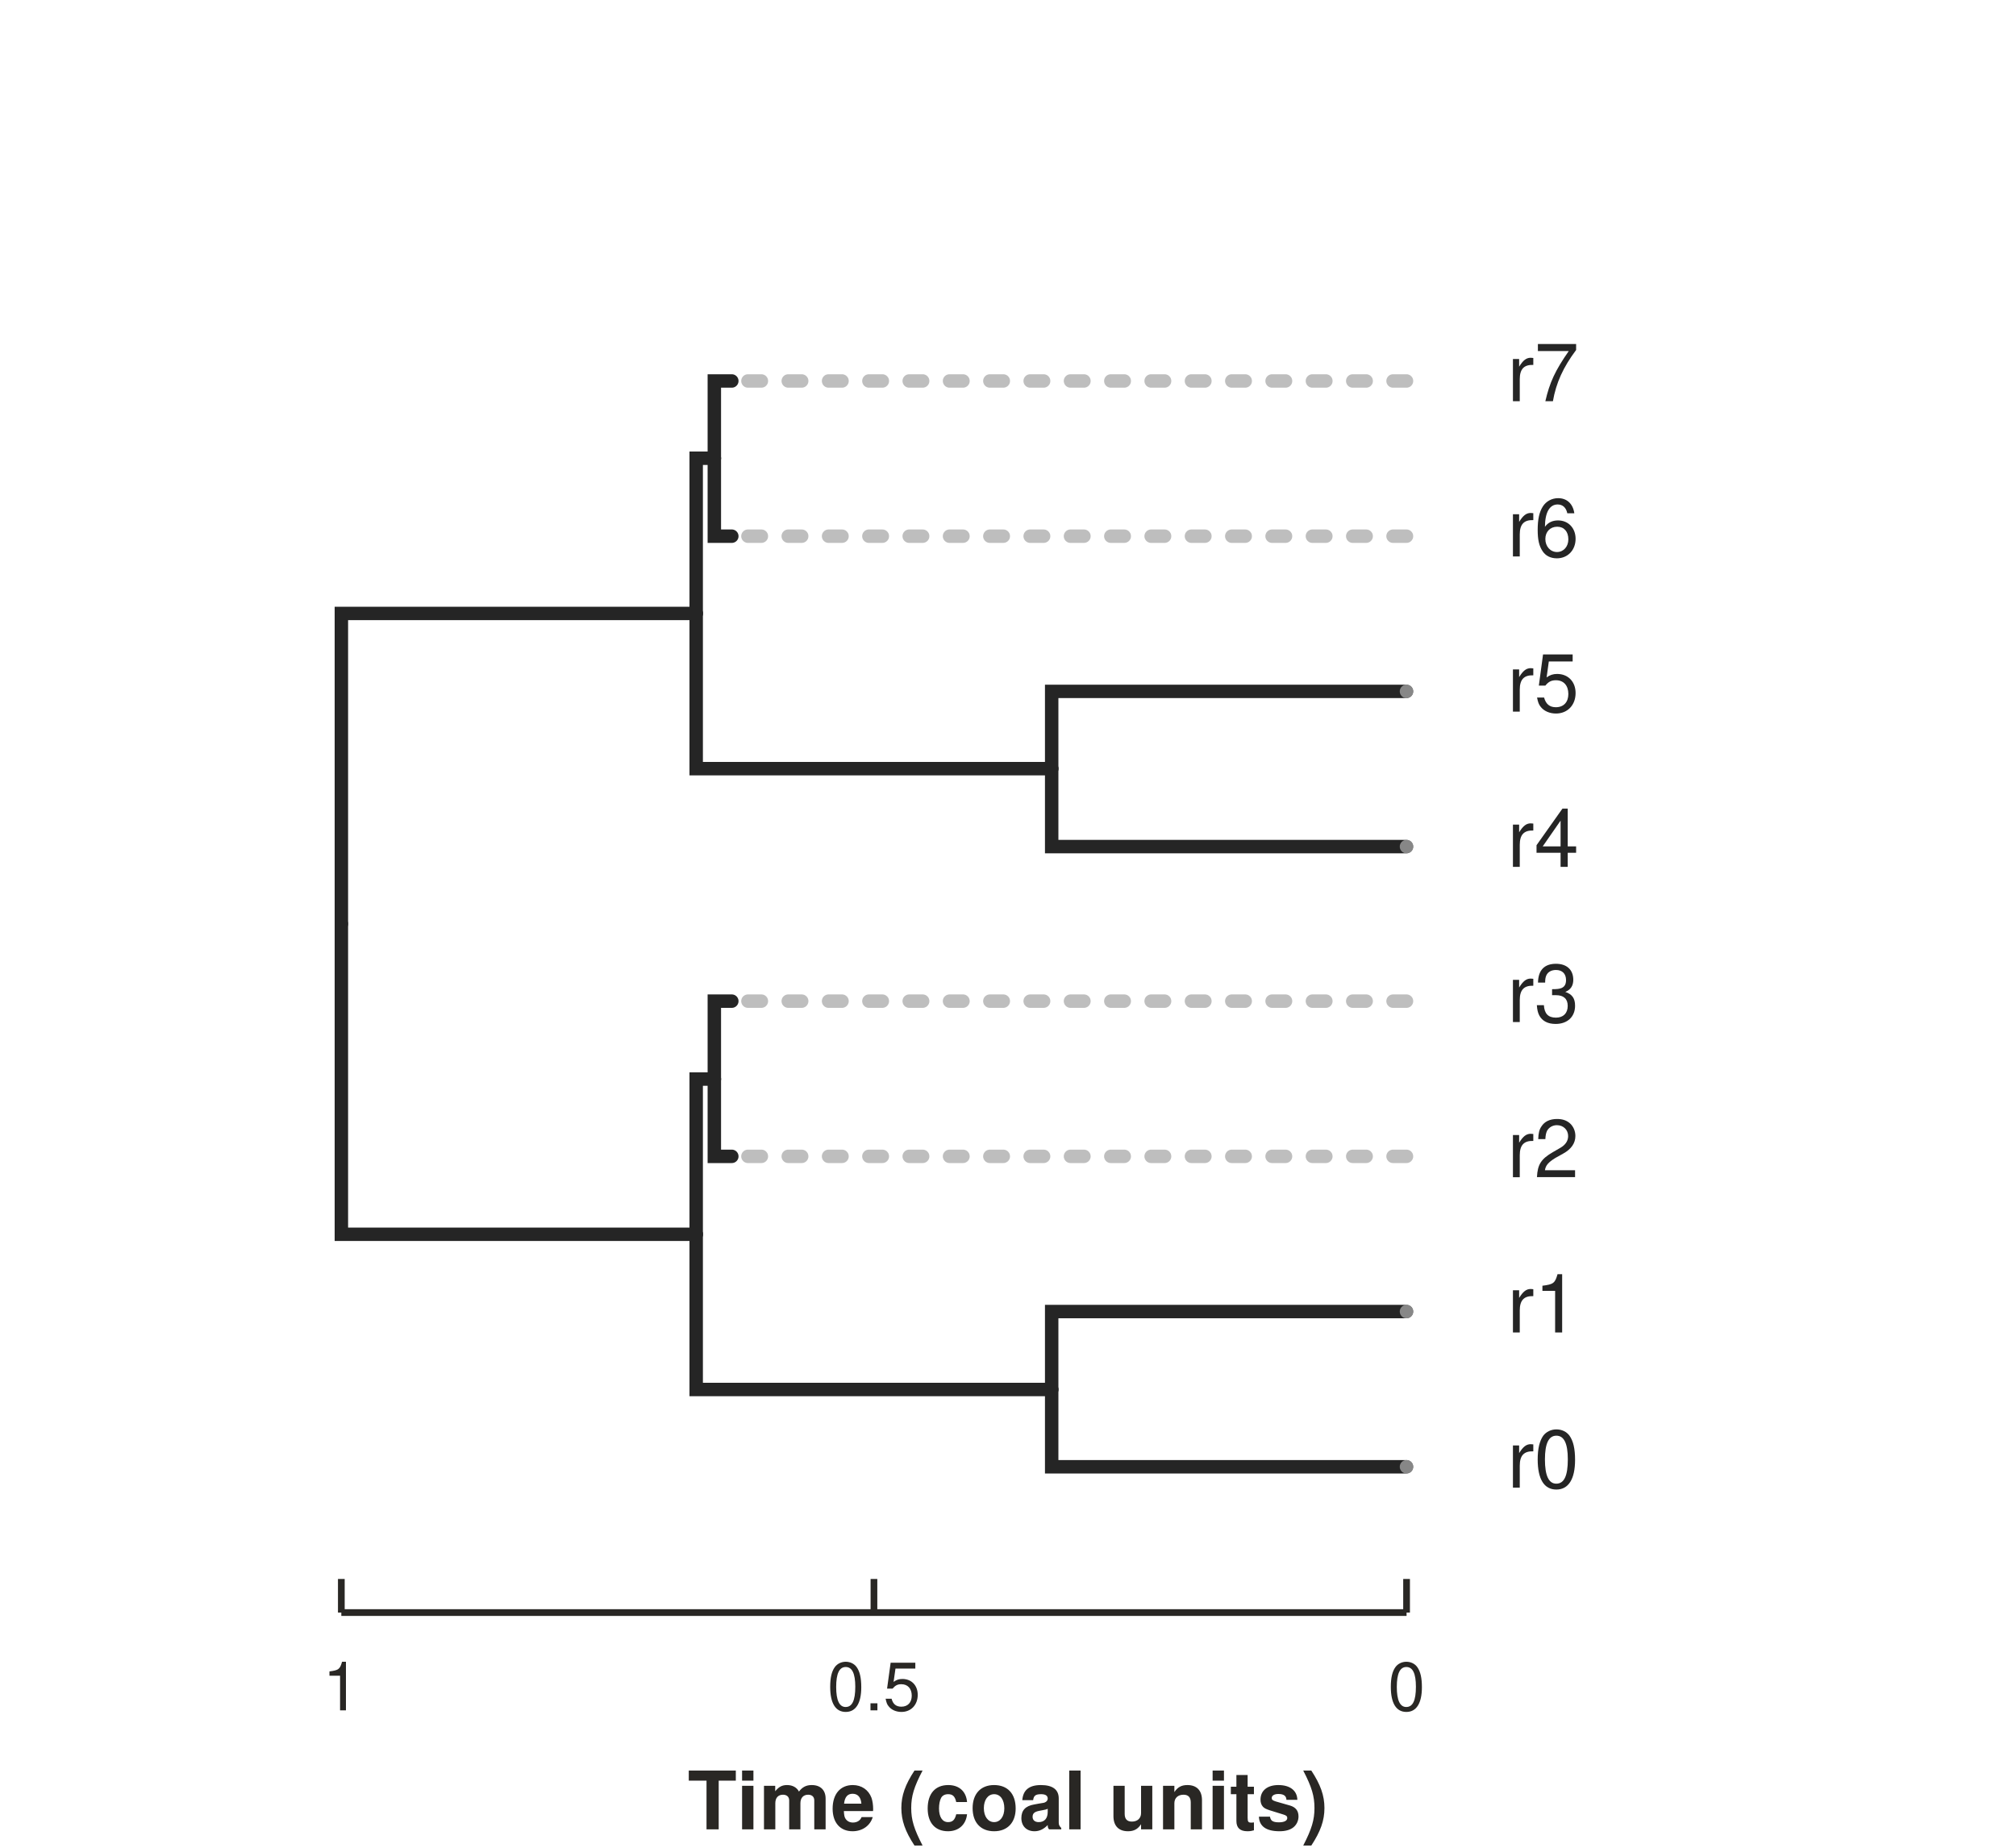
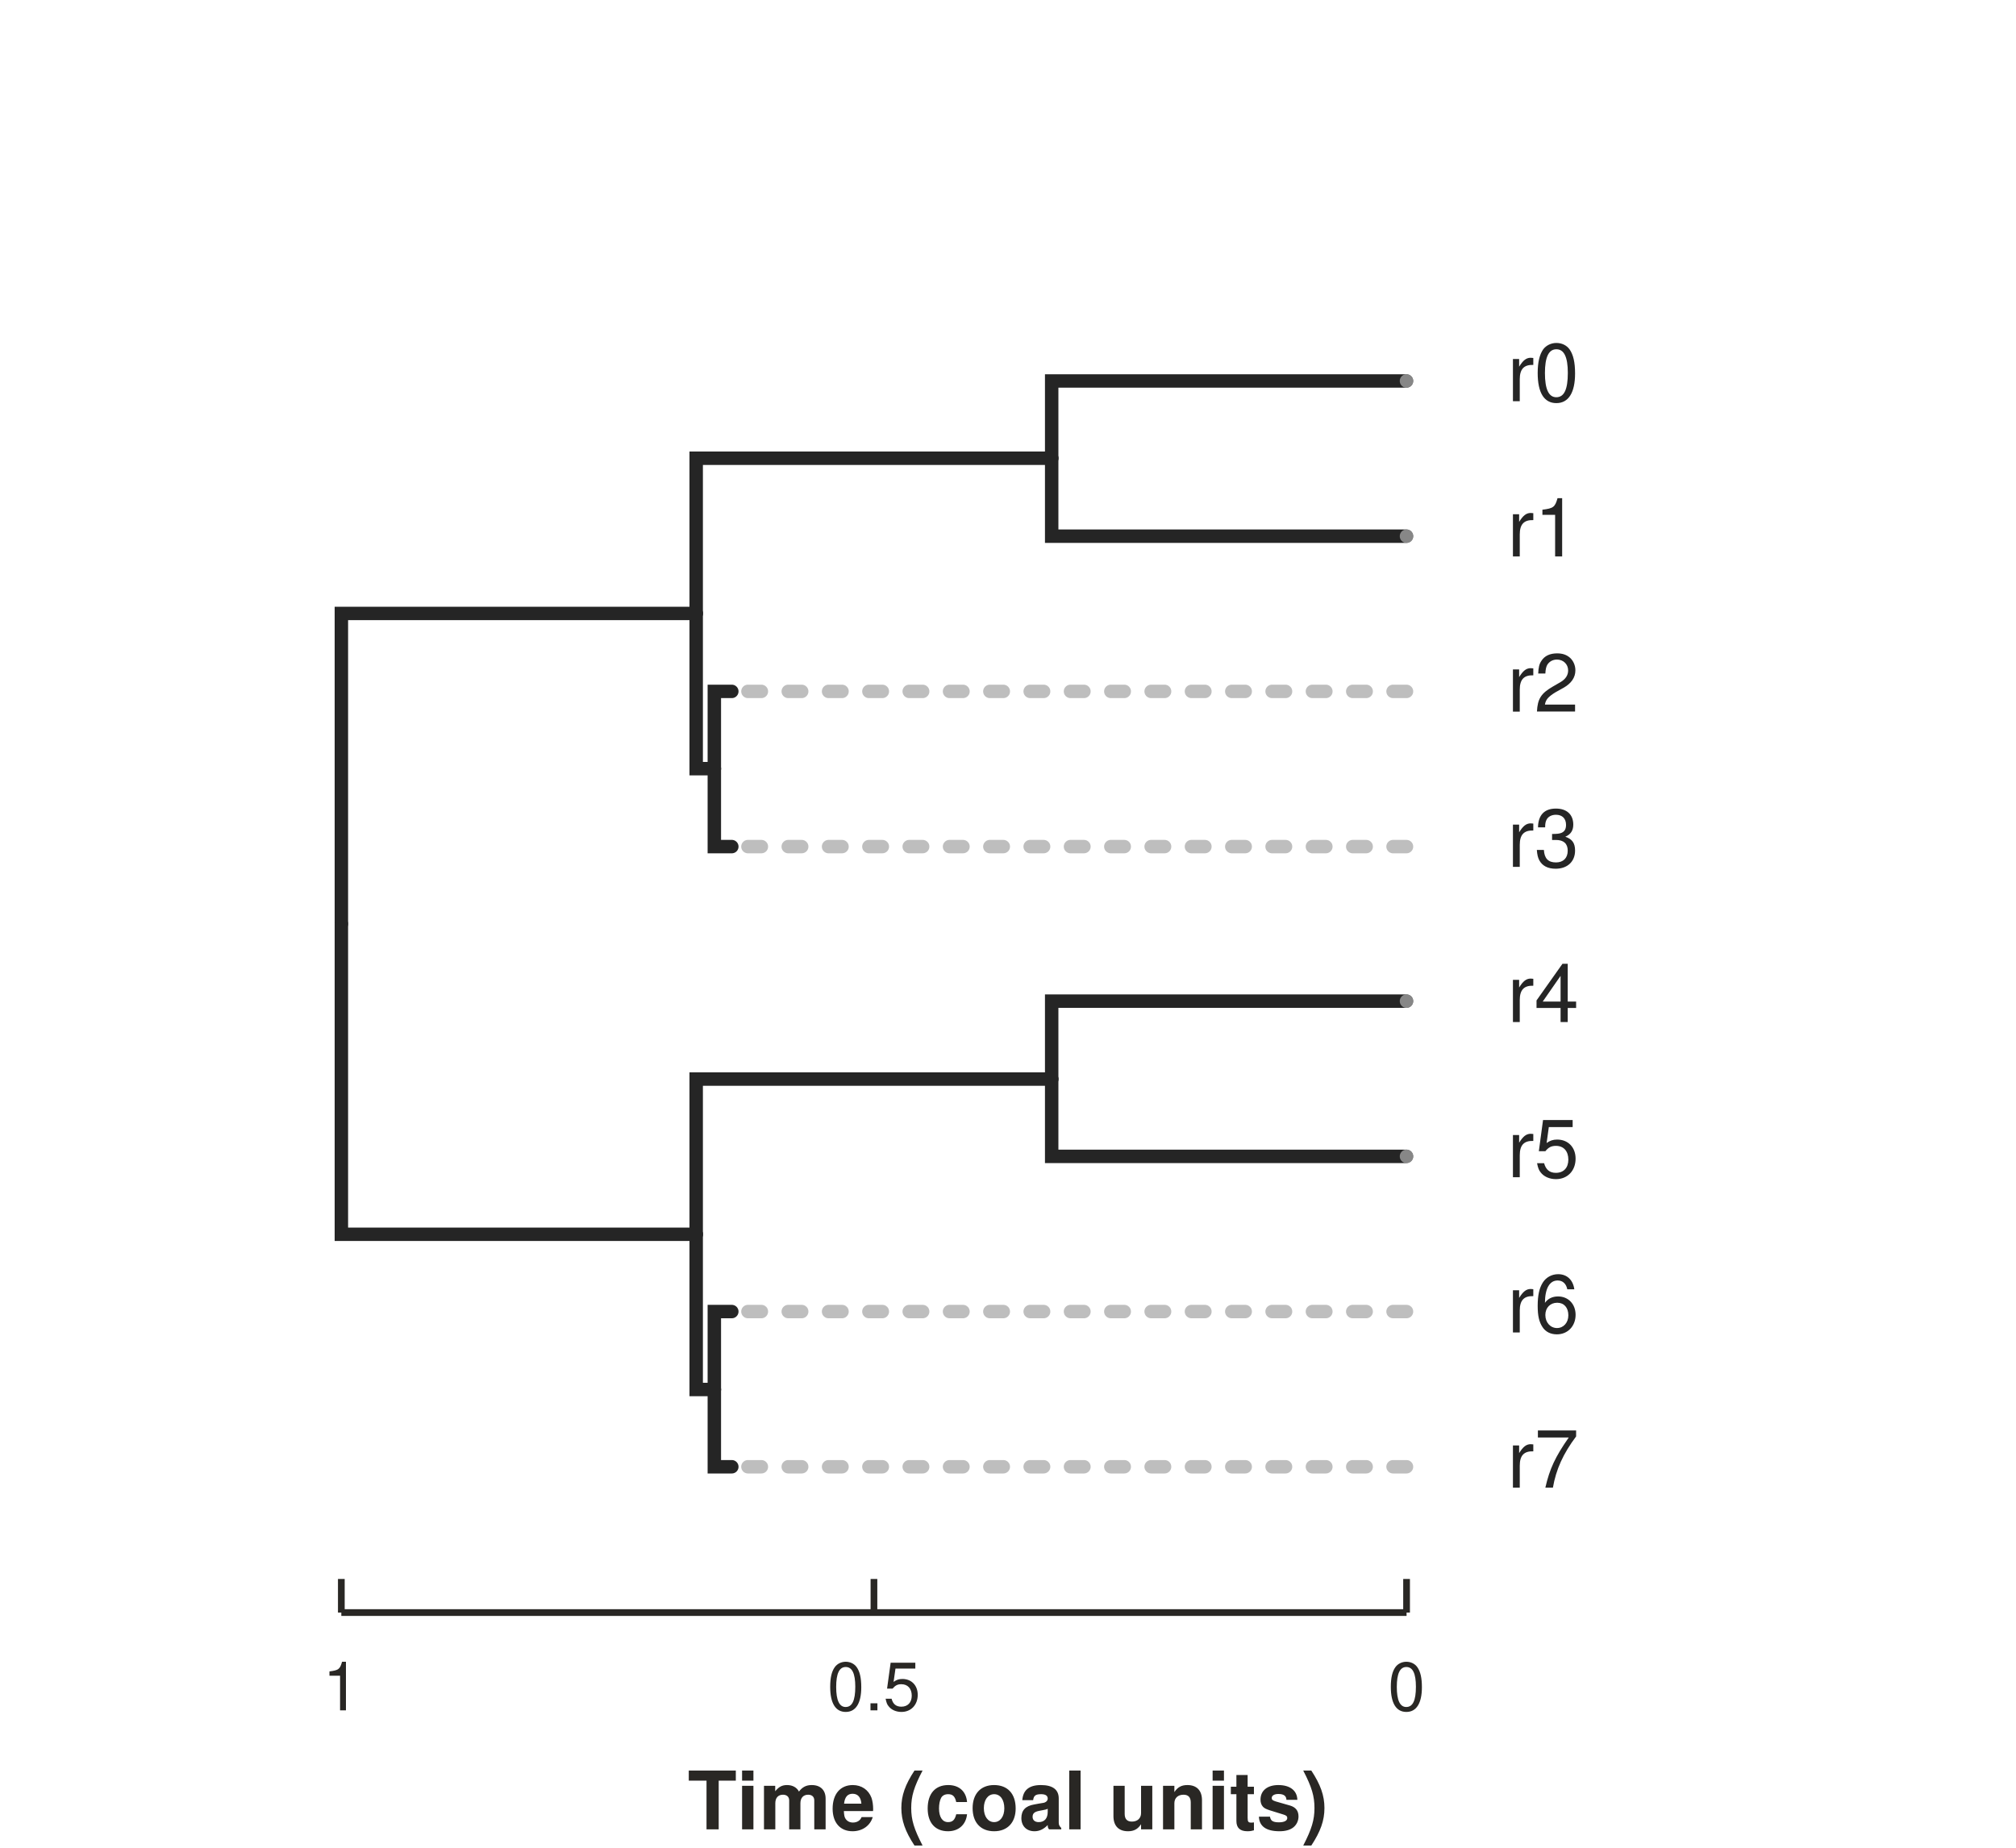
- <svg xmlns="http://www.w3.org/2000/svg" class="toyplot-canvas-Canvas" width="300.0px" height="275.0px" viewBox="0 0 300.0 275.0" preserveAspectRatio="xMidYMid meet" style="background-color:transparent;border-color:#292724;border-style:none;border-width:1.0;fill:rgb(16.1%,15.3%,14.1%);fill-opacity:1.0;font-family:Helvetica;font-size:12px;opacity:1.0;stroke:rgb(16.1%,15.3%,14.1%);stroke-opacity:1.0;stroke-width:1.0" id="t22377ef1e073432aafb93580070e5956">
-   <g class="toyplot-coordinates-Cartesian" id="td4d141c4ebe246c0b01d97d800b50eca">
-     <clipPath id="t7127ebb1db4c4c4d85eca29bc37e02b8">
+ <svg xmlns="http://www.w3.org/2000/svg" class="toyplot-canvas-Canvas" width="300.0px" height="275.0px" viewBox="0 0 300.0 275.0" preserveAspectRatio="xMidYMid meet" style="background-color:transparent;border-color:#292724;border-style:none;border-width:1.0;fill:rgb(16.1%,15.3%,14.1%);fill-opacity:1.0;font-family:Helvetica;font-size:12px;opacity:1.0;stroke:rgb(16.1%,15.3%,14.1%);stroke-opacity:1.0;stroke-width:1.0" id="t395ded49185d4a9885ba7b6680162ebf">
+   <g class="toyplot-coordinates-Cartesian" id="tacaae88cc77e4acc97c1e380ad8458b1">
+     <clipPath id="t15df7694b44f41a1b56d8be420c6d12d">
      <rect x="35.0" y="35.0" width="230.0" height="205.0" />
    </clipPath>
-     <g clip-path="url(#t7127ebb1db4c4c4d85eca29bc37e02b8)">
-       <g class="toytree-mark-Toytree" id="t4d4be30253ec4e86a64d668f8eb92522">
+     <g clip-path="url(#t15df7694b44f41a1b56d8be420c6d12d)">
+       <g class="toytree-mark-Toytree" id="tbd129d6c18124ba4b6173659fb646cd4">
        <g class="toytree-Edges" style="stroke:rgb(14.5%,14.5%,14.5%);stroke-opacity:1.0;stroke-linecap:round;stroke-width:2.0;fill:none">
-           <path d="M 156.5 206.8 L 156.5 218.3 L 209.3 218.3" id="8,0" style="" />
-           <path d="M 156.5 206.8 L 156.5 195.2 L 209.3 195.2" id="8,1" style="" />
-           <path d="M 106.3 160.6 L 106.3 172.1 L 108.9 172.1" id="9,2" style="" />
-           <path d="M 106.3 160.6 L 106.3 149.0 L 108.9 149.0" id="9,3" style="" />
-           <path d="M 156.5 114.4 L 156.5 126.0 L 209.3 126.0" id="11,4" style="" />
-           <path d="M 156.5 114.4 L 156.5 102.9 L 209.3 102.9" id="11,5" style="" />
-           <path d="M 106.3 68.2 L 106.3 79.8 L 108.9 79.8" id="12,6" style="" />
-           <path d="M 106.3 68.2 L 106.3 56.7 L 108.9 56.7" id="12,7" style="" />
-           <path d="M 103.6 183.7 L 103.6 206.8 L 156.5 206.8" id="10,8" style="" />
-           <path d="M 103.6 183.7 L 103.6 160.6 L 106.3 160.6" id="10,9" style="" />
-           <path d="M 50.8 137.5 L 50.8 183.7 L 103.6 183.7" id="14,10" style="" />
-           <path d="M 103.6 91.3 L 103.6 114.4 L 156.5 114.4" id="13,11" style="" />
-           <path d="M 103.6 91.3 L 103.6 68.2 L 106.3 68.2" id="13,12" style="" />
-           <path d="M 50.8 137.5 L 50.8 91.3 L 103.6 91.3" id="14,13" style="" />
+           <path d="M 156.5 68.2 L 156.5 56.7 L 209.3 56.7" id="8,0" style="" />
+           <path d="M 156.5 68.2 L 156.5 79.8 L 209.3 79.8" id="8,1" style="" />
+           <path d="M 106.3 114.4 L 106.3 102.9 L 108.9 102.9" id="9,2" style="" />
+           <path d="M 106.3 114.4 L 106.3 126.0 L 108.9 126.0" id="9,3" style="" />
+           <path d="M 156.5 160.6 L 156.5 149.0 L 209.3 149.0" id="11,4" style="" />
+           <path d="M 156.5 160.6 L 156.5 172.1 L 209.3 172.1" id="11,5" style="" />
+           <path d="M 106.3 206.8 L 106.3 195.2 L 108.9 195.2" id="12,6" style="" />
+           <path d="M 106.3 206.8 L 106.3 218.3 L 108.9 218.3" id="12,7" style="" />
+           <path d="M 103.6 91.3 L 103.6 68.2 L 156.5 68.2" id="10,8" style="" />
+           <path d="M 103.6 91.3 L 103.6 114.4 L 106.3 114.4" id="10,9" style="" />
+           <path d="M 50.8 137.5 L 50.8 91.3 L 103.6 91.3" id="14,10" style="" />
+           <path d="M 103.6 183.7 L 103.6 160.6 L 156.5 160.6" id="13,11" style="" />
+           <path d="M 103.6 183.7 L 103.6 206.8 L 106.3 206.8" id="13,12" style="" />
+           <path d="M 50.8 137.5 L 50.8 183.7 L 103.6 183.7" id="14,13" style="" />
        </g>
        <g class="toytree-AlignEdges" style="stroke:rgb(66.0%,66.0%,66.0%);stroke-opacity:0.75;stroke-dasharray:2,4;stroke-linecap:round;stroke-width:2">
-           <path d="M 209.3 218.3 L 209.3 218.3" />
-           <path d="M 209.3 195.2 L 209.3 195.2" />
-           <path d="M 209.3 172.1 L 108.9 172.1" />
-           <path d="M 209.3 149.0 L 108.9 149.0" />
-           <path d="M 209.3 126.0 L 209.3 126.0" />
-           <path d="M 209.3 102.9 L 209.3 102.9" />
-           <path d="M 209.3 79.8 L 108.9 79.8" />
-           <path d="M 209.3 56.7 L 108.9 56.7" />
+           <path d="M 209.3 56.7 L 209.3 56.7" />
+           <path d="M 209.3 79.8 L 209.3 79.8" />
+           <path d="M 209.3 102.9 L 108.9 102.9" />
+           <path d="M 209.3 126.0 L 108.9 126.0" />
+           <path d="M 209.3 149.0 L 209.3 149.0" />
+           <path d="M 209.3 172.1 L 209.3 172.1" />
+           <path d="M 209.3 195.2 L 108.9 195.2" />
+           <path d="M 209.3 218.3 L 108.9 218.3" />
        </g>
        <g class="toytree-AdmixEdges" style="fill:rgb(0.0%,0.0%,0.0%);fill-opacity:0.0;stroke:rgb(90.6%,54.1%,76.5%);stroke-opacity:0.6;font-size:14px;stroke-linecap:round;stroke-width:5" />
        <g class="toytree-Nodes" style="fill:rgb(40.0%,76.1%,64.7%);fill-opacity:1.0;stroke:rgb(14.9%,14.9%,14.9%);stroke-opacity:1.0;stroke-width:1.5" />
        <g class="toytree-TipLabels" style="fill:rgb(14.5%,14.5%,14.5%);fill-opacity:1.0;font-family:Helvetica;font-size:12px;font-weight:300;vertical-align:baseline;white-space:pre;stroke:none">
-           <g class="toytree-TipLabel" transform="translate(209.311,218.347)">
+           <g class="toytree-TipLabel" transform="translate(209.311,56.6526)">
            <text x="15.0" y="3.066" style="fill:rgb(14.5%,14.5%,14.5%);fill-opacity:1.0">r0</text>
          </g>
-           <g class="toytree-TipLabel" transform="translate(209.311,195.248)">
+           <g class="toytree-TipLabel" transform="translate(209.311,79.7518)">
            <text x="15.0" y="3.066" style="fill:rgb(14.5%,14.5%,14.5%);fill-opacity:1.0">r1</text>
          </g>
-           <g class="toytree-TipLabel" transform="translate(209.311,172.149)">
+           <g class="toytree-TipLabel" transform="translate(209.311,102.851)">
            <text x="15.0" y="3.066" style="fill:rgb(14.5%,14.5%,14.5%);fill-opacity:1.0">r2</text>
          </g>
-           <g class="toytree-TipLabel" transform="translate(209.311,149.05)">
+           <g class="toytree-TipLabel" transform="translate(209.311,125.95)">
            <text x="15.0" y="3.066" style="fill:rgb(14.5%,14.5%,14.5%);fill-opacity:1.0">r3</text>
          </g>
-           <g class="toytree-TipLabel" transform="translate(209.311,125.95)">
+           <g class="toytree-TipLabel" transform="translate(209.311,149.05)">
            <text x="15.0" y="3.066" style="fill:rgb(14.5%,14.5%,14.5%);fill-opacity:1.0">r4</text>
          </g>
-           <g class="toytree-TipLabel" transform="translate(209.311,102.851)">
+           <g class="toytree-TipLabel" transform="translate(209.311,172.149)">
            <text x="15.0" y="3.066" style="fill:rgb(14.5%,14.5%,14.5%);fill-opacity:1.0">r5</text>
          </g>
-           <g class="toytree-TipLabel" transform="translate(209.311,79.7518)">
+           <g class="toytree-TipLabel" transform="translate(209.311,195.248)">
            <text x="15.0" y="3.066" style="fill:rgb(14.5%,14.5%,14.5%);fill-opacity:1.0">r6</text>
          </g>
-           <g class="toytree-TipLabel" transform="translate(209.311,56.6526)">
+           <g class="toytree-TipLabel" transform="translate(209.311,218.347)">
            <text x="15.0" y="3.066" style="fill:rgb(14.5%,14.5%,14.5%);fill-opacity:1.0">r7</text>
          </g>
        </g>
      </g>
    </g>
-     <g class="toyplot-coordinates-Axis" id="t3018e1e52ea143fc8564f01a26fbfeac" transform="translate(50.0,225.0)translate(0,15.0)">
+     <g class="toyplot-coordinates-Axis" id="tb98742875b874028a4248cbe8f899794" transform="translate(50.0,225.0)translate(0,15.0)">
      <line x1="0.793" y1="0" x2="159.311" y2="0" style="" />
      <g>
        <line x1="0.793" y1="0" x2="0.793" y2="-5" style="" />
        <line x1="80.052" y1="0" x2="80.052" y2="-5" style="" />
        <line x1="159.311" y1="0" x2="159.311" y2="-5" style="" />
      </g>
      <g>
        <g transform="translate(0.792594,6)">
          <text x="-2.78" y="8.555" style="fill:rgb(16.1%,15.3%,14.1%);fill-opacity:1.0;font-family:helvetica;font-size:10.0px;font-weight:normal;stroke:none;vertical-align:baseline;white-space:pre">1</text>
        </g>
        <g transform="translate(80.05199,6)">
          <text x="-6.95" y="8.555" style="fill:rgb(16.1%,15.3%,14.1%);fill-opacity:1.0;font-family:helvetica;font-size:10.0px;font-weight:normal;stroke:none;vertical-align:baseline;white-space:pre">0.5</text>
        </g>
        <g transform="translate(159.3114,6)">
          <text x="-2.78" y="8.555" style="fill:rgb(16.1%,15.3%,14.1%);fill-opacity:1.0;font-family:helvetica;font-size:10.0px;font-weight:normal;stroke:none;vertical-align:baseline;white-space:pre">0</text>
        </g>
      </g>
      <g transform="translate(100.0,22)">
        <text x="-47.676" y="10.266" style="fill:rgb(16.1%,15.3%,14.1%);fill-opacity:1.0;font-family:helvetica;font-size:12.0px;font-weight:bold;stroke:none;vertical-align:baseline;white-space:pre">Time (coal units)</text>
      </g>
      <g class="toyplot-coordinates-Axis-coordinates" style="visibility:hidden" transform="">
        <line x1="0" x2="0" y1="-3.0" y2="4.5" style="stroke:rgb(43.9%,50.2%,56.5%);stroke-opacity:1.0;stroke-width:1.0" />
        <text x="0" y="-6" style="alignment-baseline:alphabetic;fill:rgb(43.9%,50.2%,56.5%);fill-opacity:1.0;font-size:10px;font-weight:normal;stroke:none;text-anchor:middle" />
      </g>
    </g>
  </g>
</svg>
